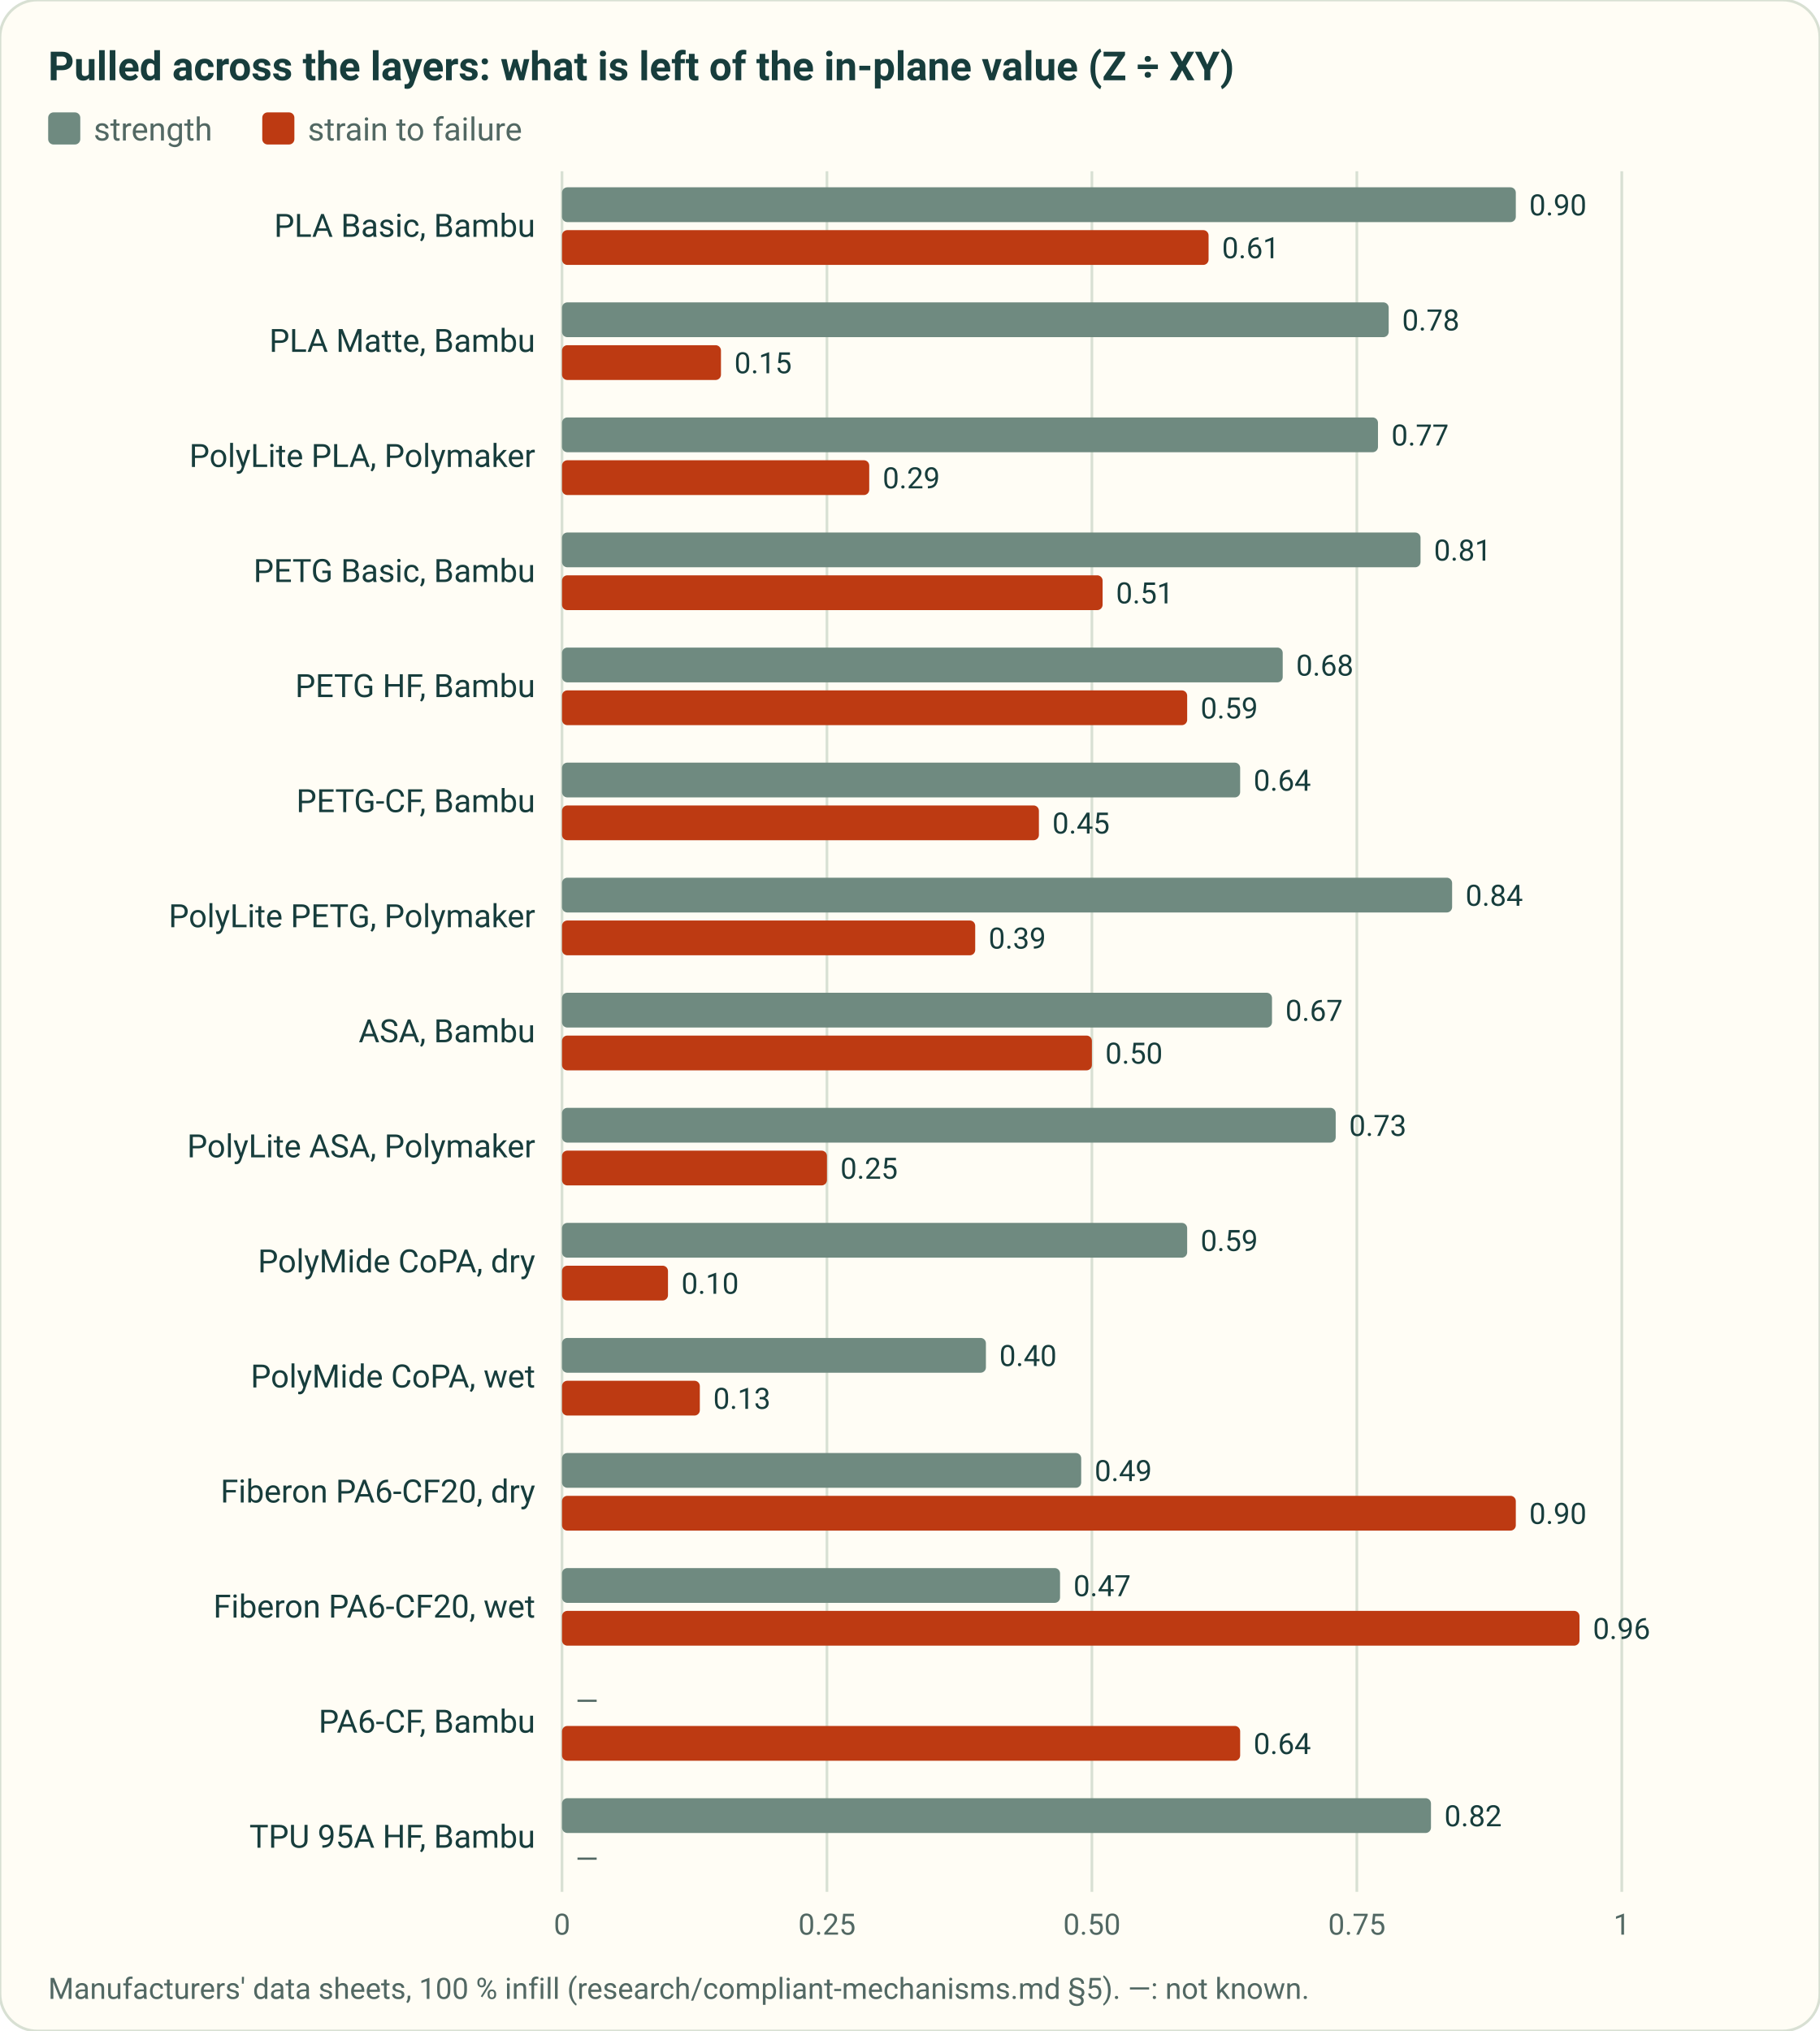
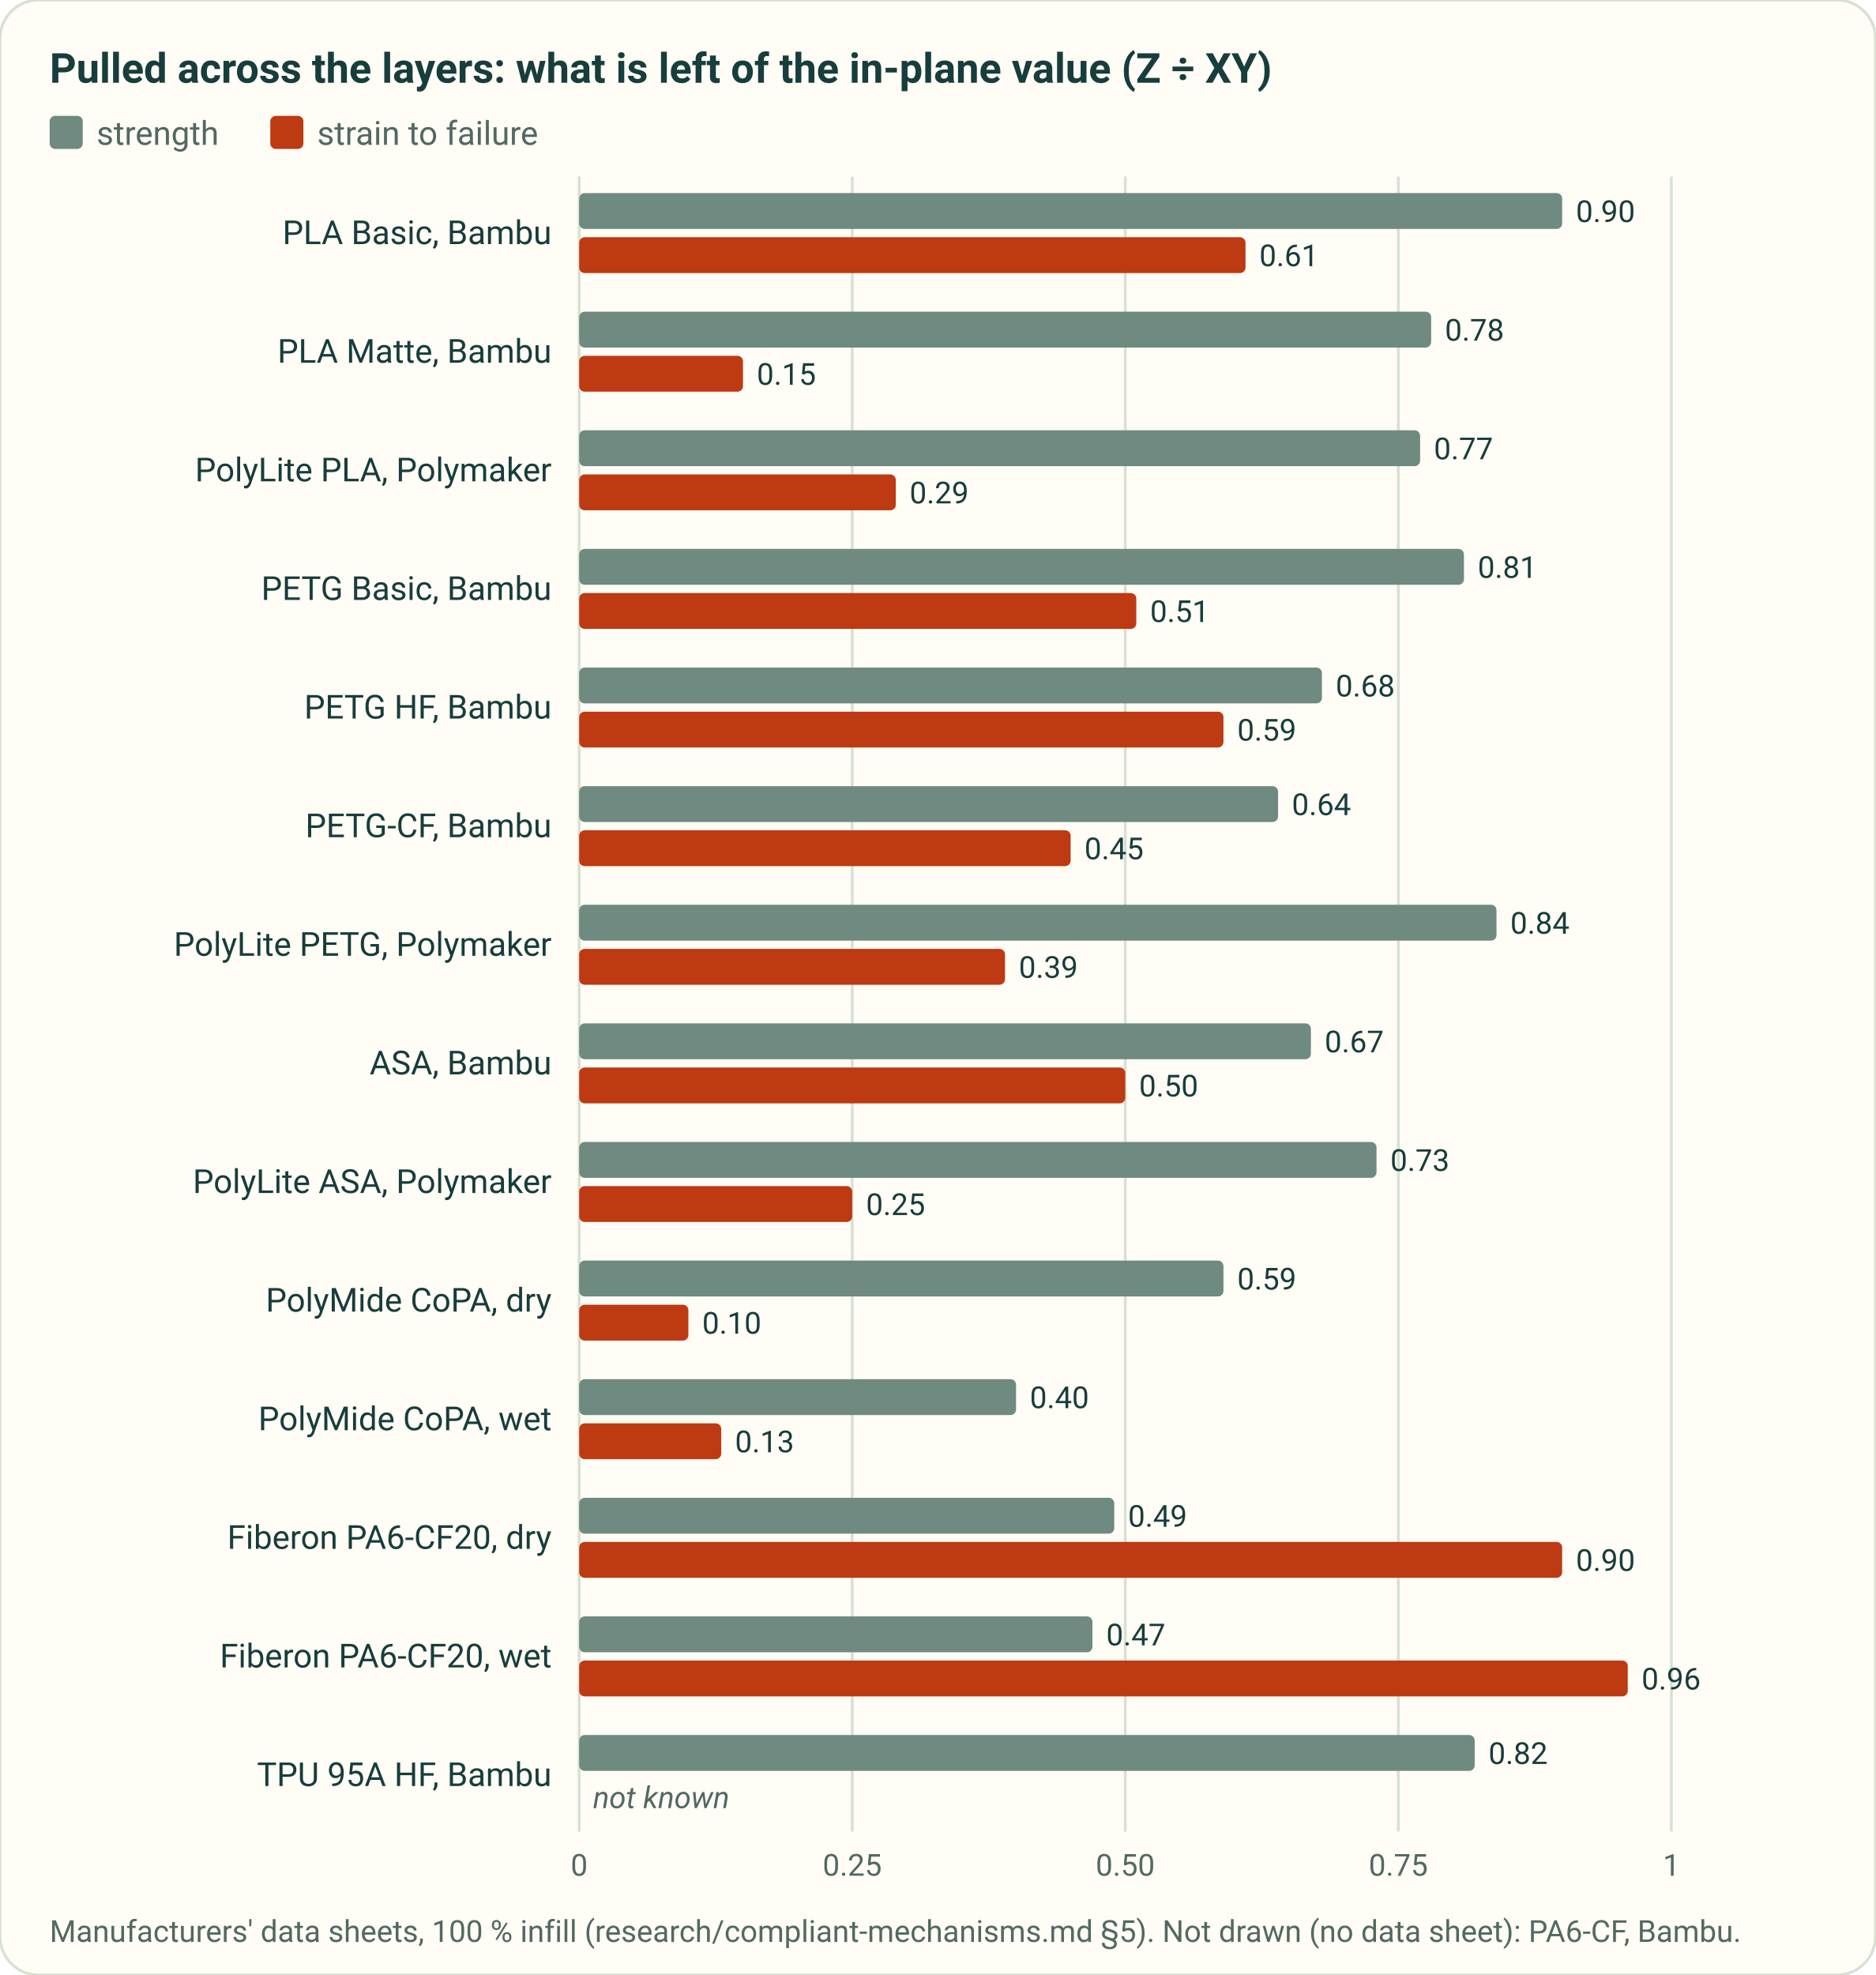
- <svg xmlns="http://www.w3.org/2000/svg" viewBox="0 0 680 759" width="680" height="759" role="img" aria-label="Pulled across the layers: what is left of the in-plane value (Z ÷ XY)" font-family="system-ui,-apple-system,Segoe UI,Roboto,sans-serif">
-   <rect width="680" height="759" rx="14" fill="#fffdf5" stroke="#d8e0d3" />
+ <svg xmlns="http://www.w3.org/2000/svg" viewBox="0 0 680 716" width="680" height="716" role="img" aria-label="Pulled across the layers: what is left of the in-plane value (Z ÷ XY)" font-family="system-ui,-apple-system,Segoe UI,Roboto,sans-serif">
+   <rect width="680" height="716" rx="14" fill="#fffdf5" stroke="#d8e0d3" />
  <text x="18" y="30" font-size="15" font-weight="700" fill="#173d3c">Pulled across the layers: what is left of the in-plane value (Z ÷ XY)</text>
  <rect x="18" y="42" width="12" height="12" rx="2" fill="#6f8a80" />
  <text x="35" y="52.5" font-size="12" fill="#526863">strength</text>
  <rect x="98" y="42" width="12" height="12" rx="2" fill="#bd3a12" />
  <text x="115" y="52.5" font-size="12" fill="#526863">strain to failure</text>
-   <line x1="210.0" y1="64" x2="210.0" y2="707" stroke="#d8e0d3" />
-   <text x="210.0" y="723" font-size="11" fill="#526863" text-anchor="middle">0</text>
-   <line x1="309.0" y1="64" x2="309.0" y2="707" stroke="#d8e0d3" />
-   <text x="309.0" y="723" font-size="11" fill="#526863" text-anchor="middle">0.25</text>
-   <line x1="408.0" y1="64" x2="408.0" y2="707" stroke="#d8e0d3" />
-   <text x="408.0" y="723" font-size="11" fill="#526863" text-anchor="middle">0.50</text>
-   <line x1="507.0" y1="64" x2="507.0" y2="707" stroke="#d8e0d3" />
-   <text x="507.0" y="723" font-size="11" fill="#526863" text-anchor="middle">0.75</text>
-   <line x1="606.0" y1="64" x2="606.0" y2="707" stroke="#d8e0d3" />
-   <text x="606.0" y="723" font-size="11" fill="#526863" text-anchor="middle">1</text>
+   <line x1="210.0" y1="64" x2="210.0" y2="664" stroke="#d8e0d3" />
+   <text x="210.0" y="680" font-size="11" fill="#526863" text-anchor="middle">0</text>
+   <line x1="309.0" y1="64" x2="309.0" y2="664" stroke="#d8e0d3" />
+   <text x="309.0" y="680" font-size="11" fill="#526863" text-anchor="middle">0.25</text>
+   <line x1="408.0" y1="64" x2="408.0" y2="664" stroke="#d8e0d3" />
+   <text x="408.0" y="680" font-size="11" fill="#526863" text-anchor="middle">0.50</text>
+   <line x1="507.0" y1="64" x2="507.0" y2="664" stroke="#d8e0d3" />
+   <text x="507.0" y="680" font-size="11" fill="#526863" text-anchor="middle">0.75</text>
+   <line x1="606.0" y1="64" x2="606.0" y2="664" stroke="#d8e0d3" />
+   <text x="606.0" y="680" font-size="11" fill="#526863" text-anchor="middle">1</text>
  <text x="200" y="88.5" font-size="12" fill="#173d3c" text-anchor="end">PLA Basic, Bambu</text>
  <rect x="210" y="70" width="356.4" height="13" rx="2" fill="#6f8a80" />
  <text x="571.4" y="80.5" font-size="11" fill="#173d3c">0.90</text>
  <rect x="210" y="86" width="241.6" height="13" rx="2" fill="#bd3a12" />
  <text x="456.6" y="96.5" font-size="11" fill="#173d3c">0.61</text>
  <text x="200" y="131.5" font-size="12" fill="#173d3c" text-anchor="end">PLA Matte, Bambu</text>
  <rect x="210" y="113" width="308.9" height="13" rx="2" fill="#6f8a80" />
  <text x="523.9" y="123.5" font-size="11" fill="#173d3c">0.78</text>
  <rect x="210" y="129" width="59.4" height="13" rx="2" fill="#bd3a12" />
  <text x="274.4" y="139.5" font-size="11" fill="#173d3c">0.15</text>
  <text x="200" y="174.5" font-size="12" fill="#173d3c" text-anchor="end">PolyLite PLA, Polymaker</text>
  <rect x="210" y="156" width="304.9" height="13" rx="2" fill="#6f8a80" />
  <text x="519.9" y="166.5" font-size="11" fill="#173d3c">0.77</text>
  <rect x="210" y="172" width="114.8" height="13" rx="2" fill="#bd3a12" />
  <text x="329.8" y="182.5" font-size="11" fill="#173d3c">0.29</text>
  <text x="200" y="217.5" font-size="12" fill="#173d3c" text-anchor="end">PETG Basic, Bambu</text>
  <rect x="210" y="199" width="320.8" height="13" rx="2" fill="#6f8a80" />
  <text x="535.8" y="209.5" font-size="11" fill="#173d3c">0.81</text>
  <rect x="210" y="215" width="202.0" height="13" rx="2" fill="#bd3a12" />
  <text x="417.0" y="225.5" font-size="11" fill="#173d3c">0.51</text>
  <text x="200" y="260.5" font-size="12" fill="#173d3c" text-anchor="end">PETG HF, Bambu</text>
  <rect x="210" y="242" width="269.3" height="13" rx="2" fill="#6f8a80" />
  <text x="484.3" y="252.5" font-size="11" fill="#173d3c">0.68</text>
  <rect x="210" y="258" width="233.6" height="13" rx="2" fill="#bd3a12" />
  <text x="448.6" y="268.5" font-size="11" fill="#173d3c">0.59</text>
  <text x="200" y="303.5" font-size="12" fill="#173d3c" text-anchor="end">PETG-CF, Bambu</text>
  <rect x="210" y="285" width="253.4" height="13" rx="2" fill="#6f8a80" />
  <text x="468.4" y="295.5" font-size="11" fill="#173d3c">0.64</text>
  <rect x="210" y="301" width="178.2" height="13" rx="2" fill="#bd3a12" />
  <text x="393.2" y="311.5" font-size="11" fill="#173d3c">0.45</text>
  <text x="200" y="346.5" font-size="12" fill="#173d3c" text-anchor="end">PolyLite PETG, Polymaker</text>
  <rect x="210" y="328" width="332.6" height="13" rx="2" fill="#6f8a80" />
  <text x="547.6" y="338.5" font-size="11" fill="#173d3c">0.84</text>
  <rect x="210" y="344" width="154.4" height="13" rx="2" fill="#bd3a12" />
  <text x="369.4" y="354.5" font-size="11" fill="#173d3c">0.39</text>
  <text x="200" y="389.5" font-size="12" fill="#173d3c" text-anchor="end">ASA, Bambu</text>
  <rect x="210" y="371" width="265.3" height="13" rx="2" fill="#6f8a80" />
  <text x="480.3" y="381.5" font-size="11" fill="#173d3c">0.67</text>
  <rect x="210" y="387" width="198.0" height="13" rx="2" fill="#bd3a12" />
  <text x="413.0" y="397.5" font-size="11" fill="#173d3c">0.50</text>
  <text x="200" y="432.5" font-size="12" fill="#173d3c" text-anchor="end">PolyLite ASA, Polymaker</text>
  <rect x="210" y="414" width="289.1" height="13" rx="2" fill="#6f8a80" />
  <text x="504.1" y="424.5" font-size="11" fill="#173d3c">0.73</text>
  <rect x="210" y="430" width="99.0" height="13" rx="2" fill="#bd3a12" />
  <text x="314.0" y="440.5" font-size="11" fill="#173d3c">0.25</text>
  <text x="200" y="475.5" font-size="12" fill="#173d3c" text-anchor="end">PolyMide CoPA, dry</text>
  <rect x="210" y="457" width="233.6" height="13" rx="2" fill="#6f8a80" />
  <text x="448.6" y="467.5" font-size="11" fill="#173d3c">0.59</text>
  <rect x="210" y="473" width="39.6" height="13" rx="2" fill="#bd3a12" />
  <text x="254.6" y="483.5" font-size="11" fill="#173d3c">0.10</text>
  <text x="200" y="518.5" font-size="12" fill="#173d3c" text-anchor="end">PolyMide CoPA, wet</text>
  <rect x="210" y="500" width="158.4" height="13" rx="2" fill="#6f8a80" />
  <text x="373.4" y="510.5" font-size="11" fill="#173d3c">0.40</text>
  <rect x="210" y="516" width="51.5" height="13" rx="2" fill="#bd3a12" />
  <text x="266.5" y="526.5" font-size="11" fill="#173d3c">0.13</text>
  <text x="200" y="561.5" font-size="12" fill="#173d3c" text-anchor="end">Fiberon PA6-CF20, dry</text>
  <rect x="210" y="543" width="194.0" height="13" rx="2" fill="#6f8a80" />
  <text x="409.0" y="553.5" font-size="11" fill="#173d3c">0.49</text>
  <rect x="210" y="559" width="356.4" height="13" rx="2" fill="#bd3a12" />
  <text x="571.4" y="569.5" font-size="11" fill="#173d3c">0.90</text>
  <text x="200" y="604.5" font-size="12" fill="#173d3c" text-anchor="end">Fiberon PA6-CF20, wet</text>
  <rect x="210" y="586" width="186.1" height="13" rx="2" fill="#6f8a80" />
  <text x="401.1" y="596.5" font-size="11" fill="#173d3c">0.47</text>
  <rect x="210" y="602" width="380.2" height="13" rx="2" fill="#bd3a12" />
  <text x="595.2" y="612.5" font-size="11" fill="#173d3c">0.96</text>
-   <text x="200" y="647.5" font-size="12" fill="#173d3c" text-anchor="end">PA6-CF, Bambu</text>
-   <text x="215" y="639.5" font-size="11" fill="#526863">—</text>
-   <rect x="210" y="645" width="253.4" height="13" rx="2" fill="#bd3a12" />
-   <text x="468.4" y="655.5" font-size="11" fill="#173d3c">0.64</text>
-   <text x="200" y="690.5" font-size="12" fill="#173d3c" text-anchor="end">TPU 95A HF, Bambu</text>
-   <rect x="210" y="672" width="324.7" height="13" rx="2" fill="#6f8a80" />
-   <text x="539.7" y="682.5" font-size="11" fill="#173d3c">0.82</text>
-   <text x="215" y="698.5" font-size="11" fill="#526863">—</text>
-   <text x="18" y="747" font-size="11" fill="#526863">Manufacturers' data sheets, 100 % infill (research/compliant-mechanisms.md §5). —: not known.</text>
+   <text x="200" y="647.5" font-size="12" fill="#173d3c" text-anchor="end">TPU 95A HF, Bambu</text>
+   <rect x="210" y="629" width="324.7" height="13" rx="2" fill="#6f8a80" />
+   <text x="539.7" y="639.5" font-size="11" fill="#173d3c">0.82</text>
+   <text x="215" y="655.5" font-size="11" font-style="italic" fill="#526863">not known</text>
+   <text x="18" y="704" font-size="11" fill="#526863">Manufacturers' data sheets, 100 % infill (research/compliant-mechanisms.md §5). Not drawn (no data sheet): PA6-CF, Bambu.</text>
</svg>
